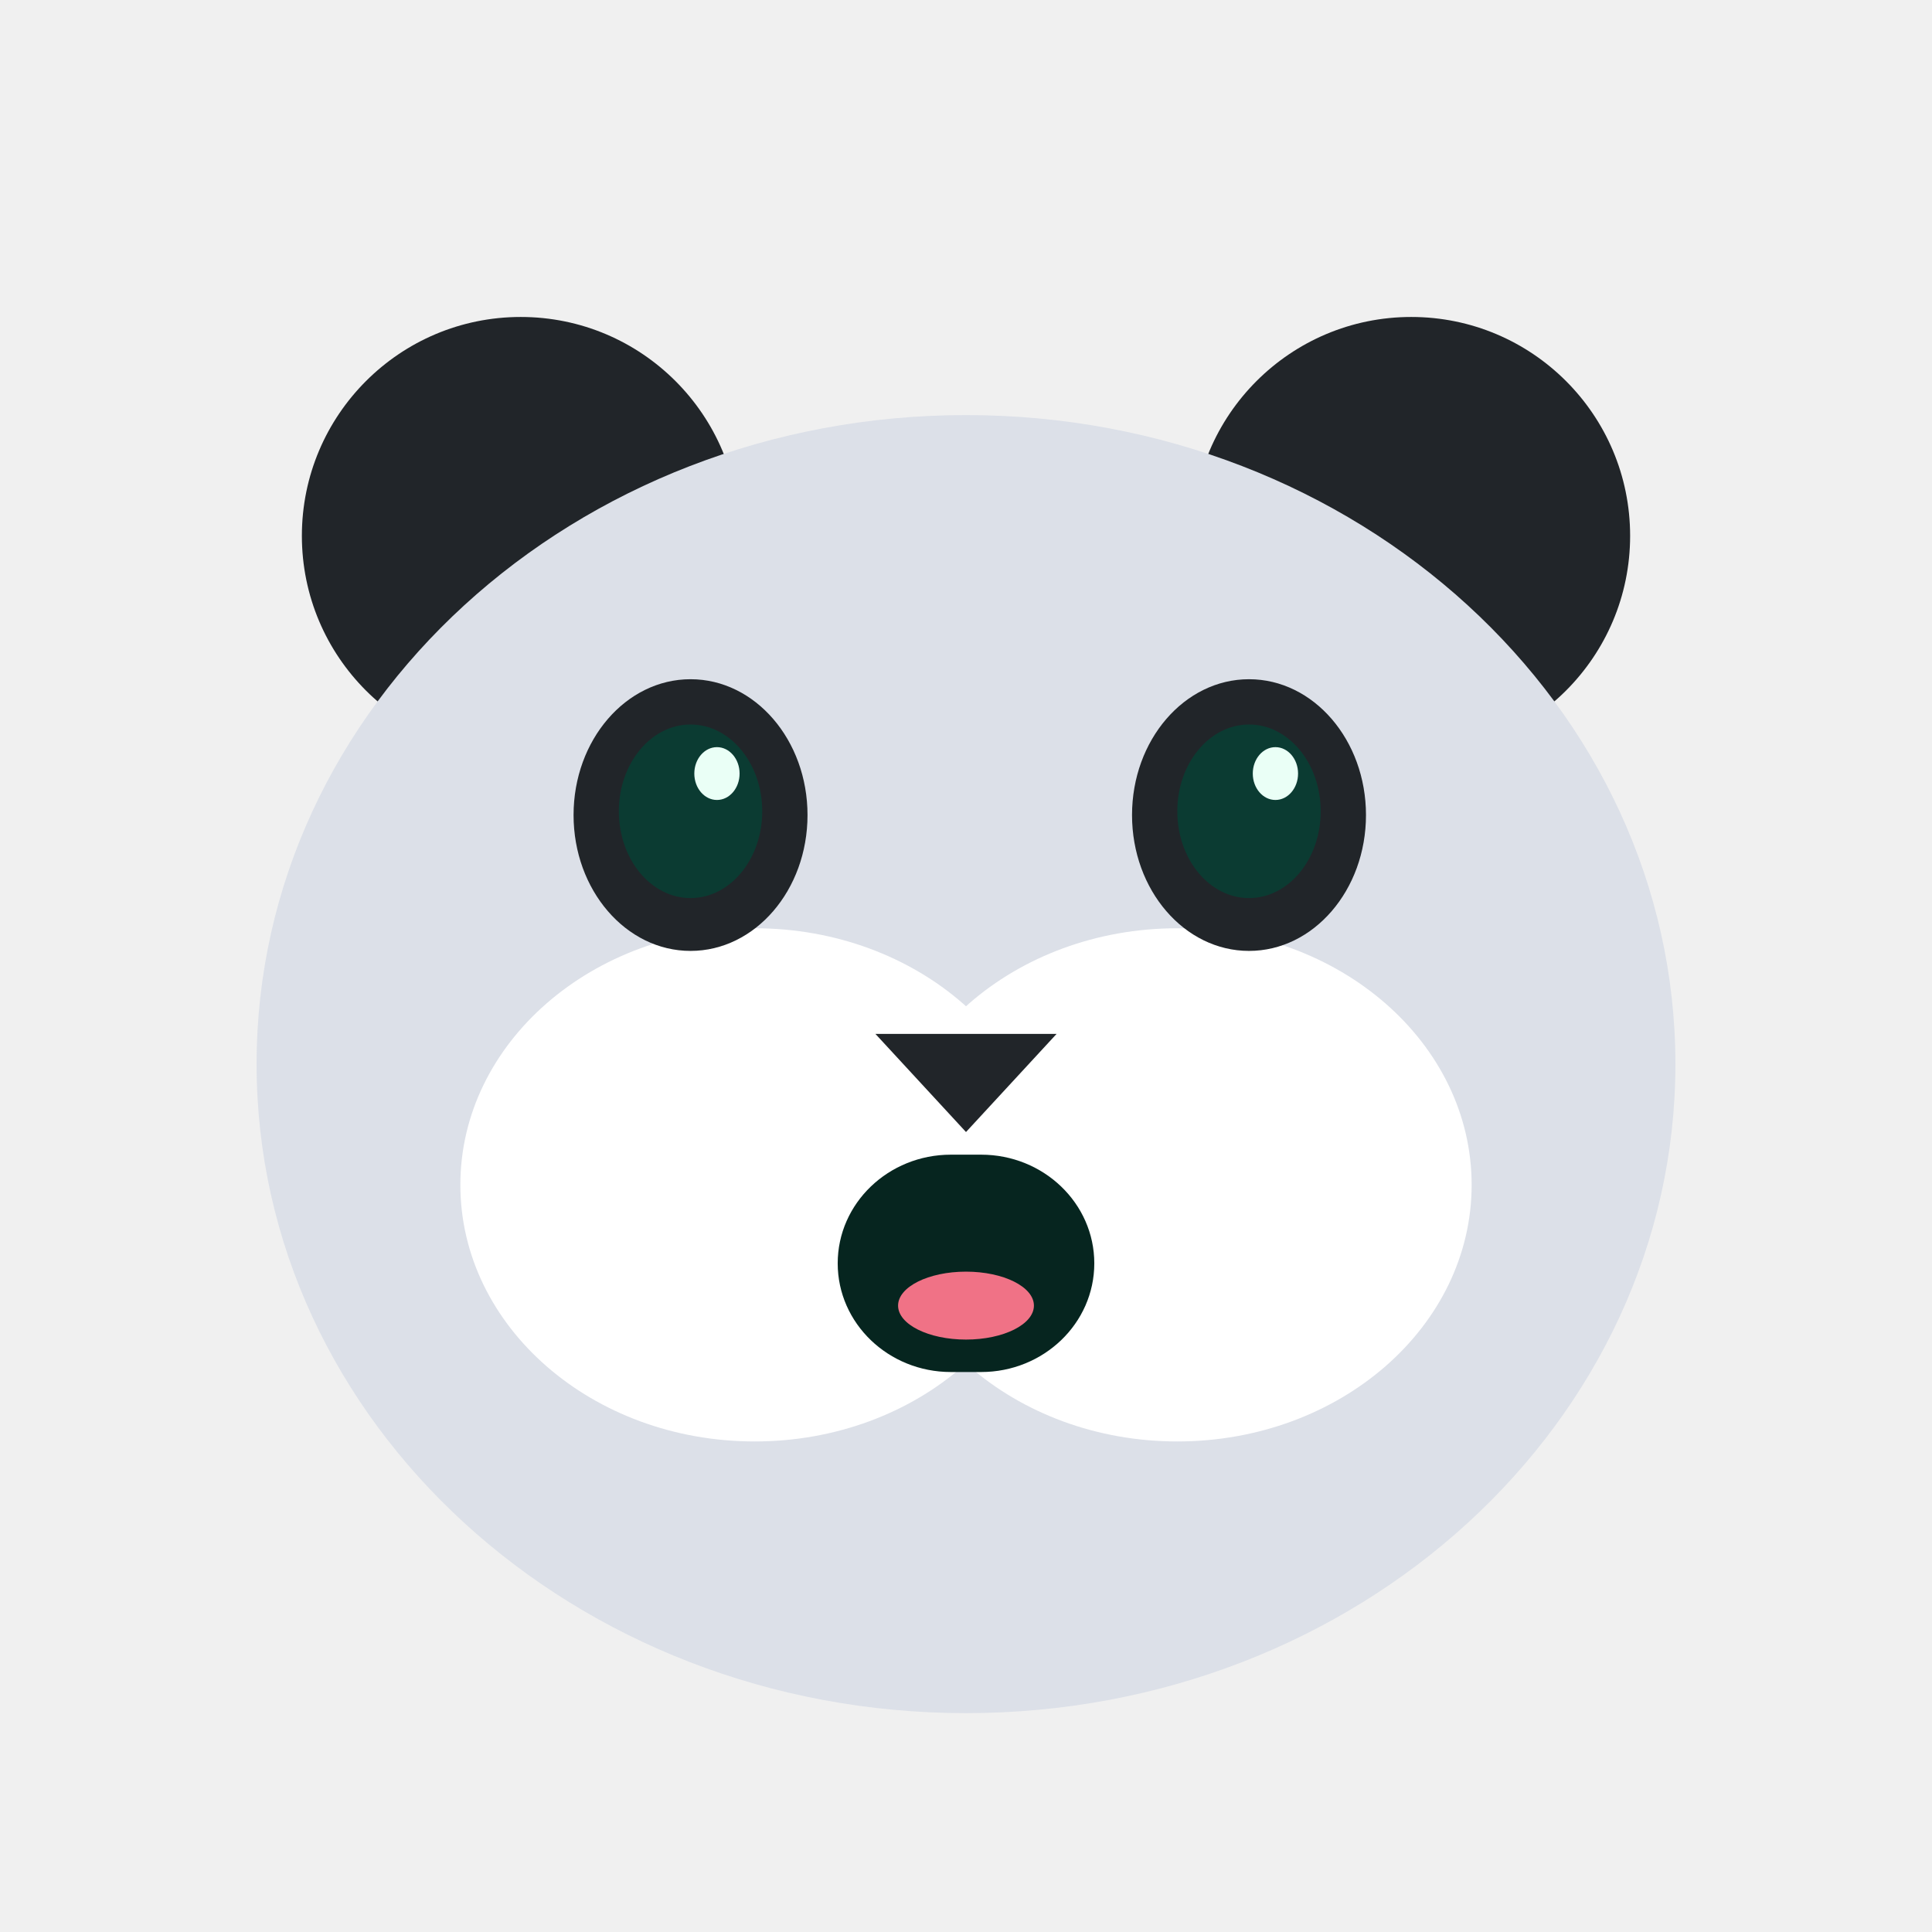
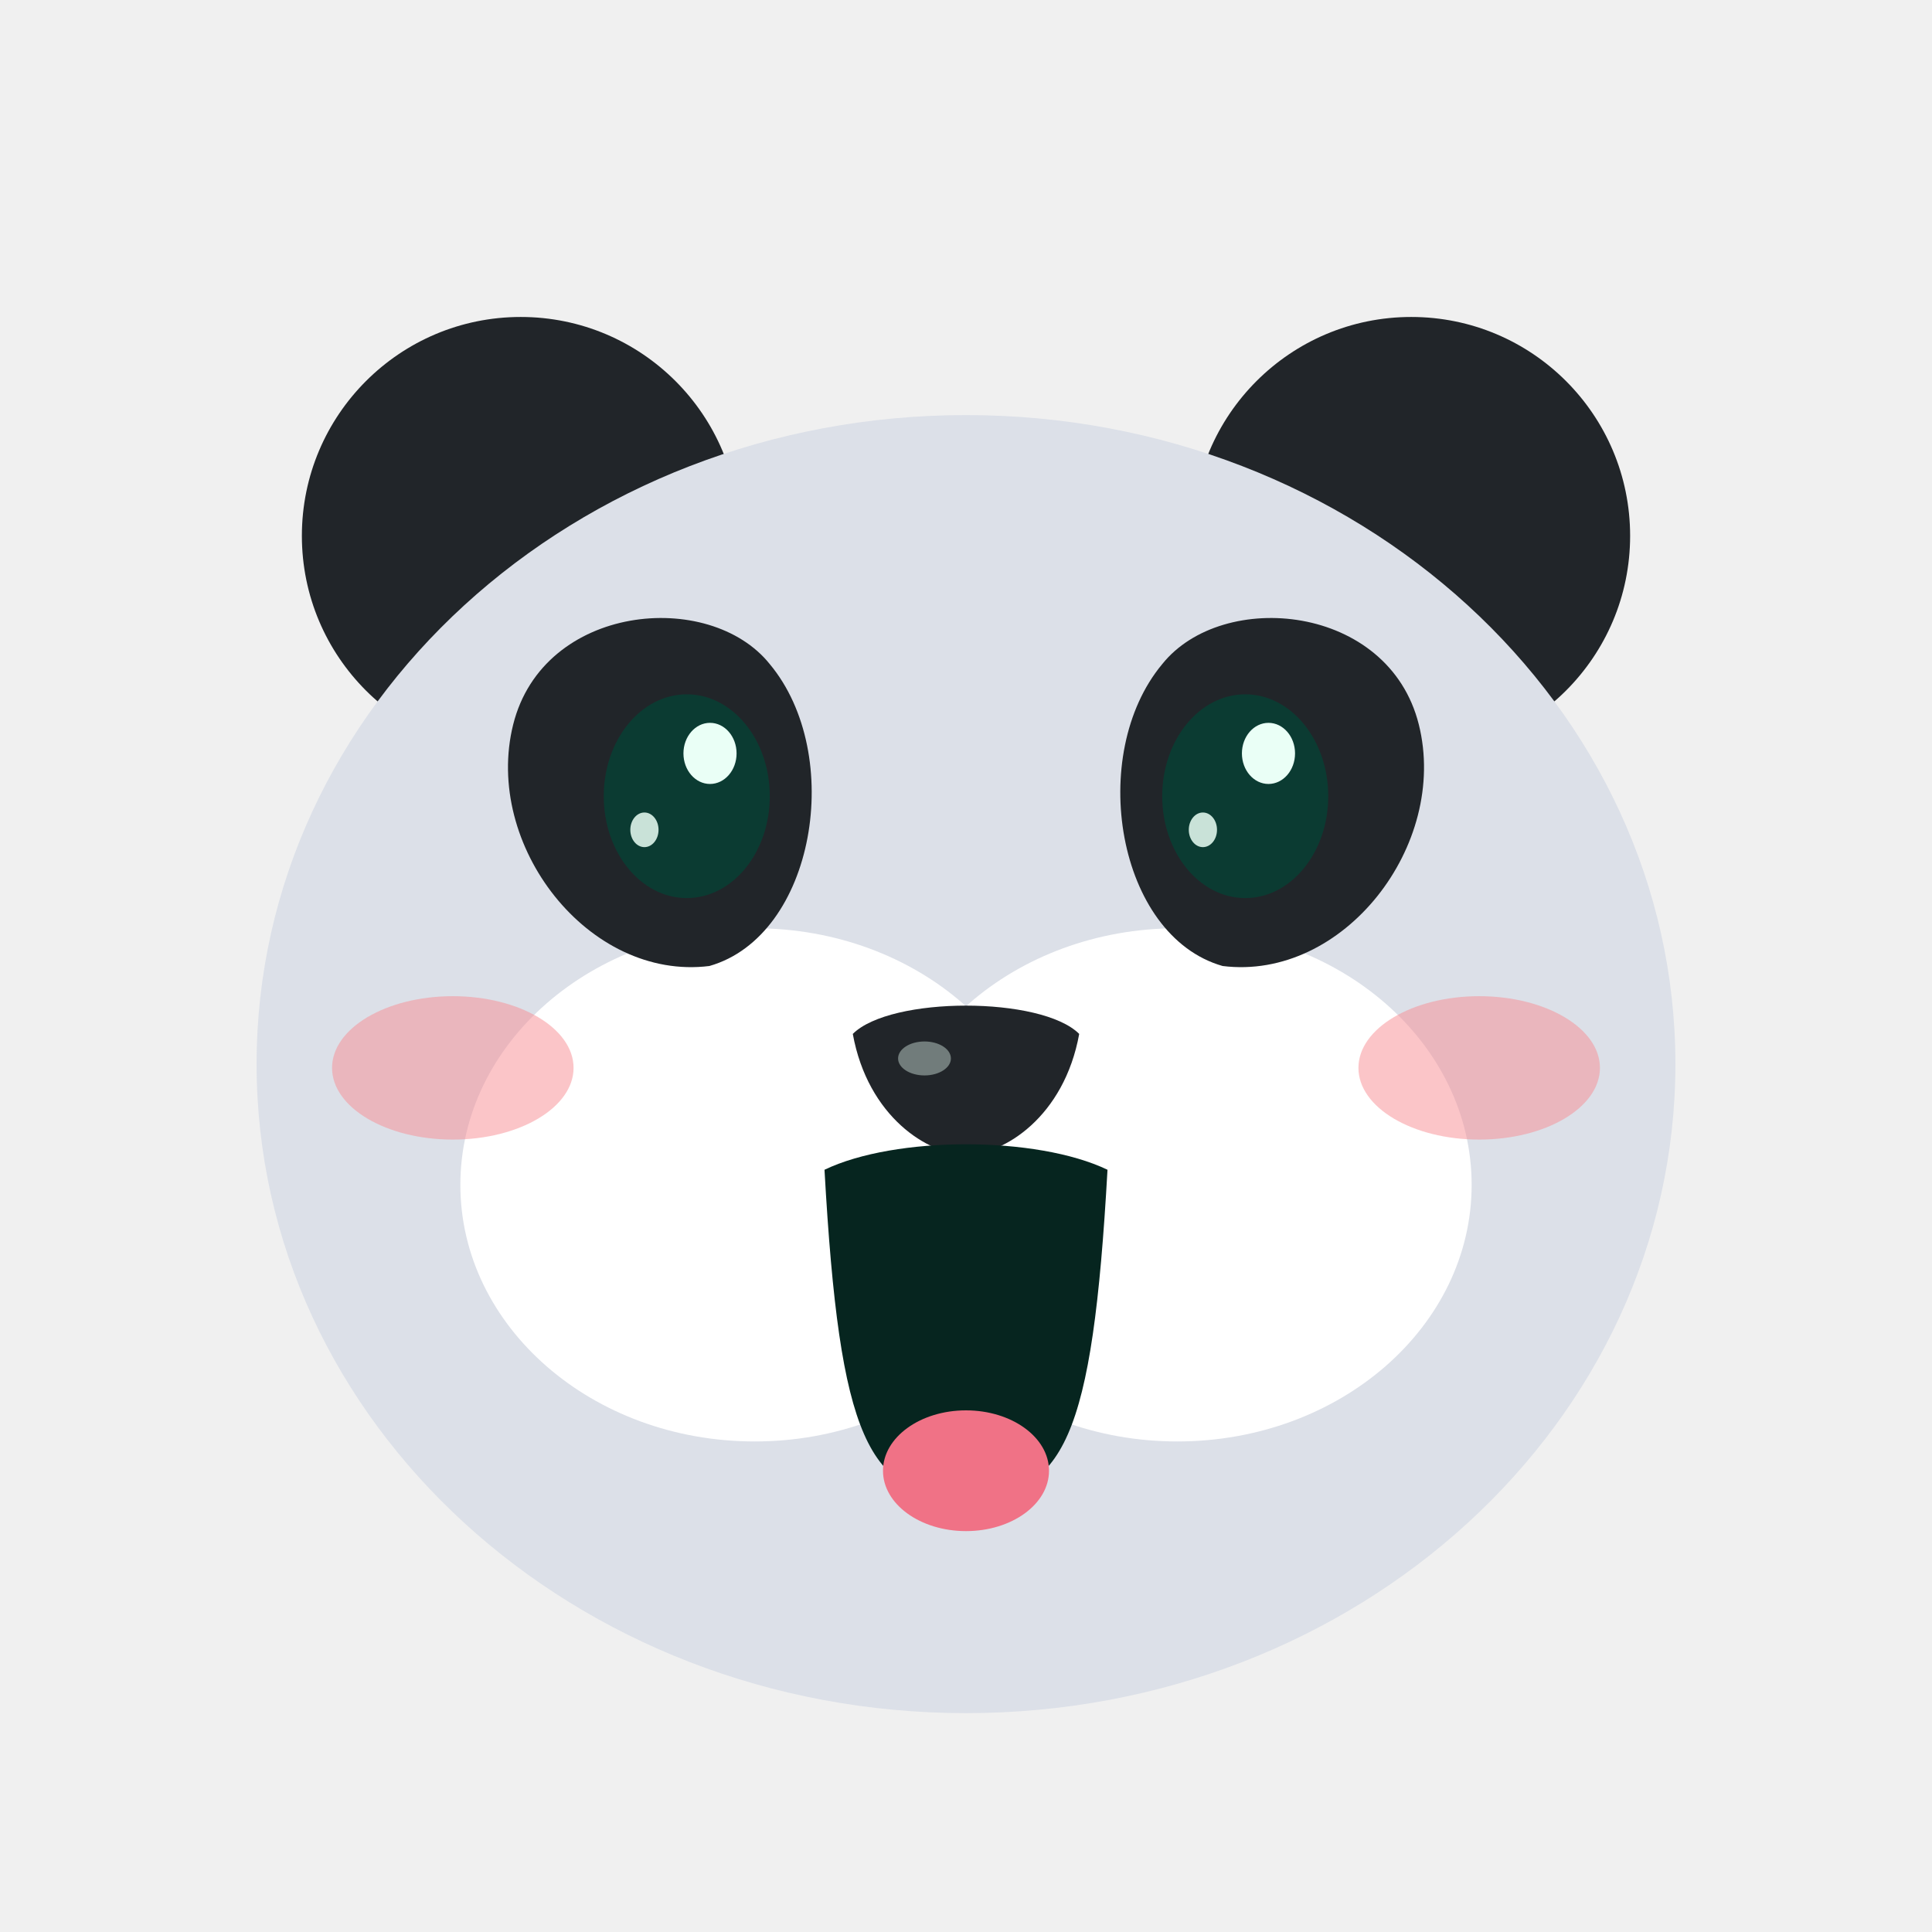
<svg xmlns="http://www.w3.org/2000/svg" viewBox="0 0 256 256" width="256" height="256" role="img" aria-hidden="true">
  <ellipse cx="69" cy="71" rx="29" ry="29" fill="#212529" />
  <ellipse cx="187" cy="71" rx="29" ry="29" fill="#212529" />
  <ellipse cx="128" cy="141" rx="94" ry="86" fill="#dce0e8" />
  <ellipse cx="100" cy="157" rx="39" ry="34" fill="#ffffff" />
  <ellipse cx="156" cy="157" rx="39" ry="34" fill="#ffffff" />
-   <ellipse cx="91.5" cy="108" rx="15.5" ry="18" fill="#212529" />
-   <ellipse cx="165.5" cy="108" rx="15.5" ry="18" fill="#212529" />
-   <ellipse cx="91.5" cy="107.5" rx="9.5" ry="11.5" fill="#0b3b32" />
-   <ellipse cx="165.5" cy="107.5" rx="9.5" ry="11.5" fill="#0b3b32" />
-   <ellipse cx="95" cy="102.5" rx="3" ry="3.5" fill="#eafff6" />
-   <ellipse cx="169" cy="102.5" rx="3" ry="3.5" fill="#eafff6" />
-   <polygon points="116,137 140,137 128,150" fill="#212529" />
-   <rect x="111" y="153" width="34" height="28.8" rx="15" ry="14.4" fill="#06251f" />
-   <ellipse cx="128" cy="173" rx="9" ry="4.5" fill="#f07286" />
+   <path d="M68 96 C72 80 94 78 102 88 C112 100 108 124 94 128 C78 130 64 112 68 96 Z" fill="#212529" />
+   <path d="M188 96 C184 80 162 78 154 88 C144 100 148 124 162 128 C178 130 192 112 188 96 Z" fill="#212529" />
+   <ellipse cx="60" cy="141.5" rx="16" ry="9.5" fill="#f88c92" fill-opacity="0.500" />
+   <ellipse cx="196" cy="141.5" rx="16" ry="9.5" fill="#f88c92" fill-opacity="0.500" />
+   <ellipse cx="91" cy="105.5" rx="11" ry="13.5" fill="#0b3b32" />
+   <ellipse cx="165" cy="105.5" rx="11" ry="13.5" fill="#0b3b32" />
+   <ellipse cx="94.08" cy="99.83" rx="3.52" ry="4.05" fill="#eafff6" />
+   <ellipse cx="85.39" cy="109.955" rx="1.87" ry="2.295" fill="#eafff6" fill-opacity="0.850" />
+   <ellipse cx="168.08" cy="99.83" rx="3.52" ry="4.05" fill="#eafff6" />
+   <ellipse cx="159.39" cy="109.955" rx="1.87" ry="2.295" fill="#eafff6" fill-opacity="0.850" />
+   <path d="M113 137 C118 132 138 132 143 137 C141 148 133 153 128 153 C123 153 115 148 113 137 Z" fill="#212529" />
+   <ellipse cx="122.5" cy="140.25" rx="3.5" ry="2.25" fill="#eafff6" fill-opacity="0.400" />
+   <path d="M109.25 155 C111.25 190.588 115 198.4 128 198.4 C141 198.4 144.75 190.588 146.75 155 C137.375 150.5 118.625 150.5 109.25 155 Z" fill="#06251f" />
+   <ellipse cx="128" cy="194.88" rx="11" ry="8" fill="#f07286" />
</svg>
